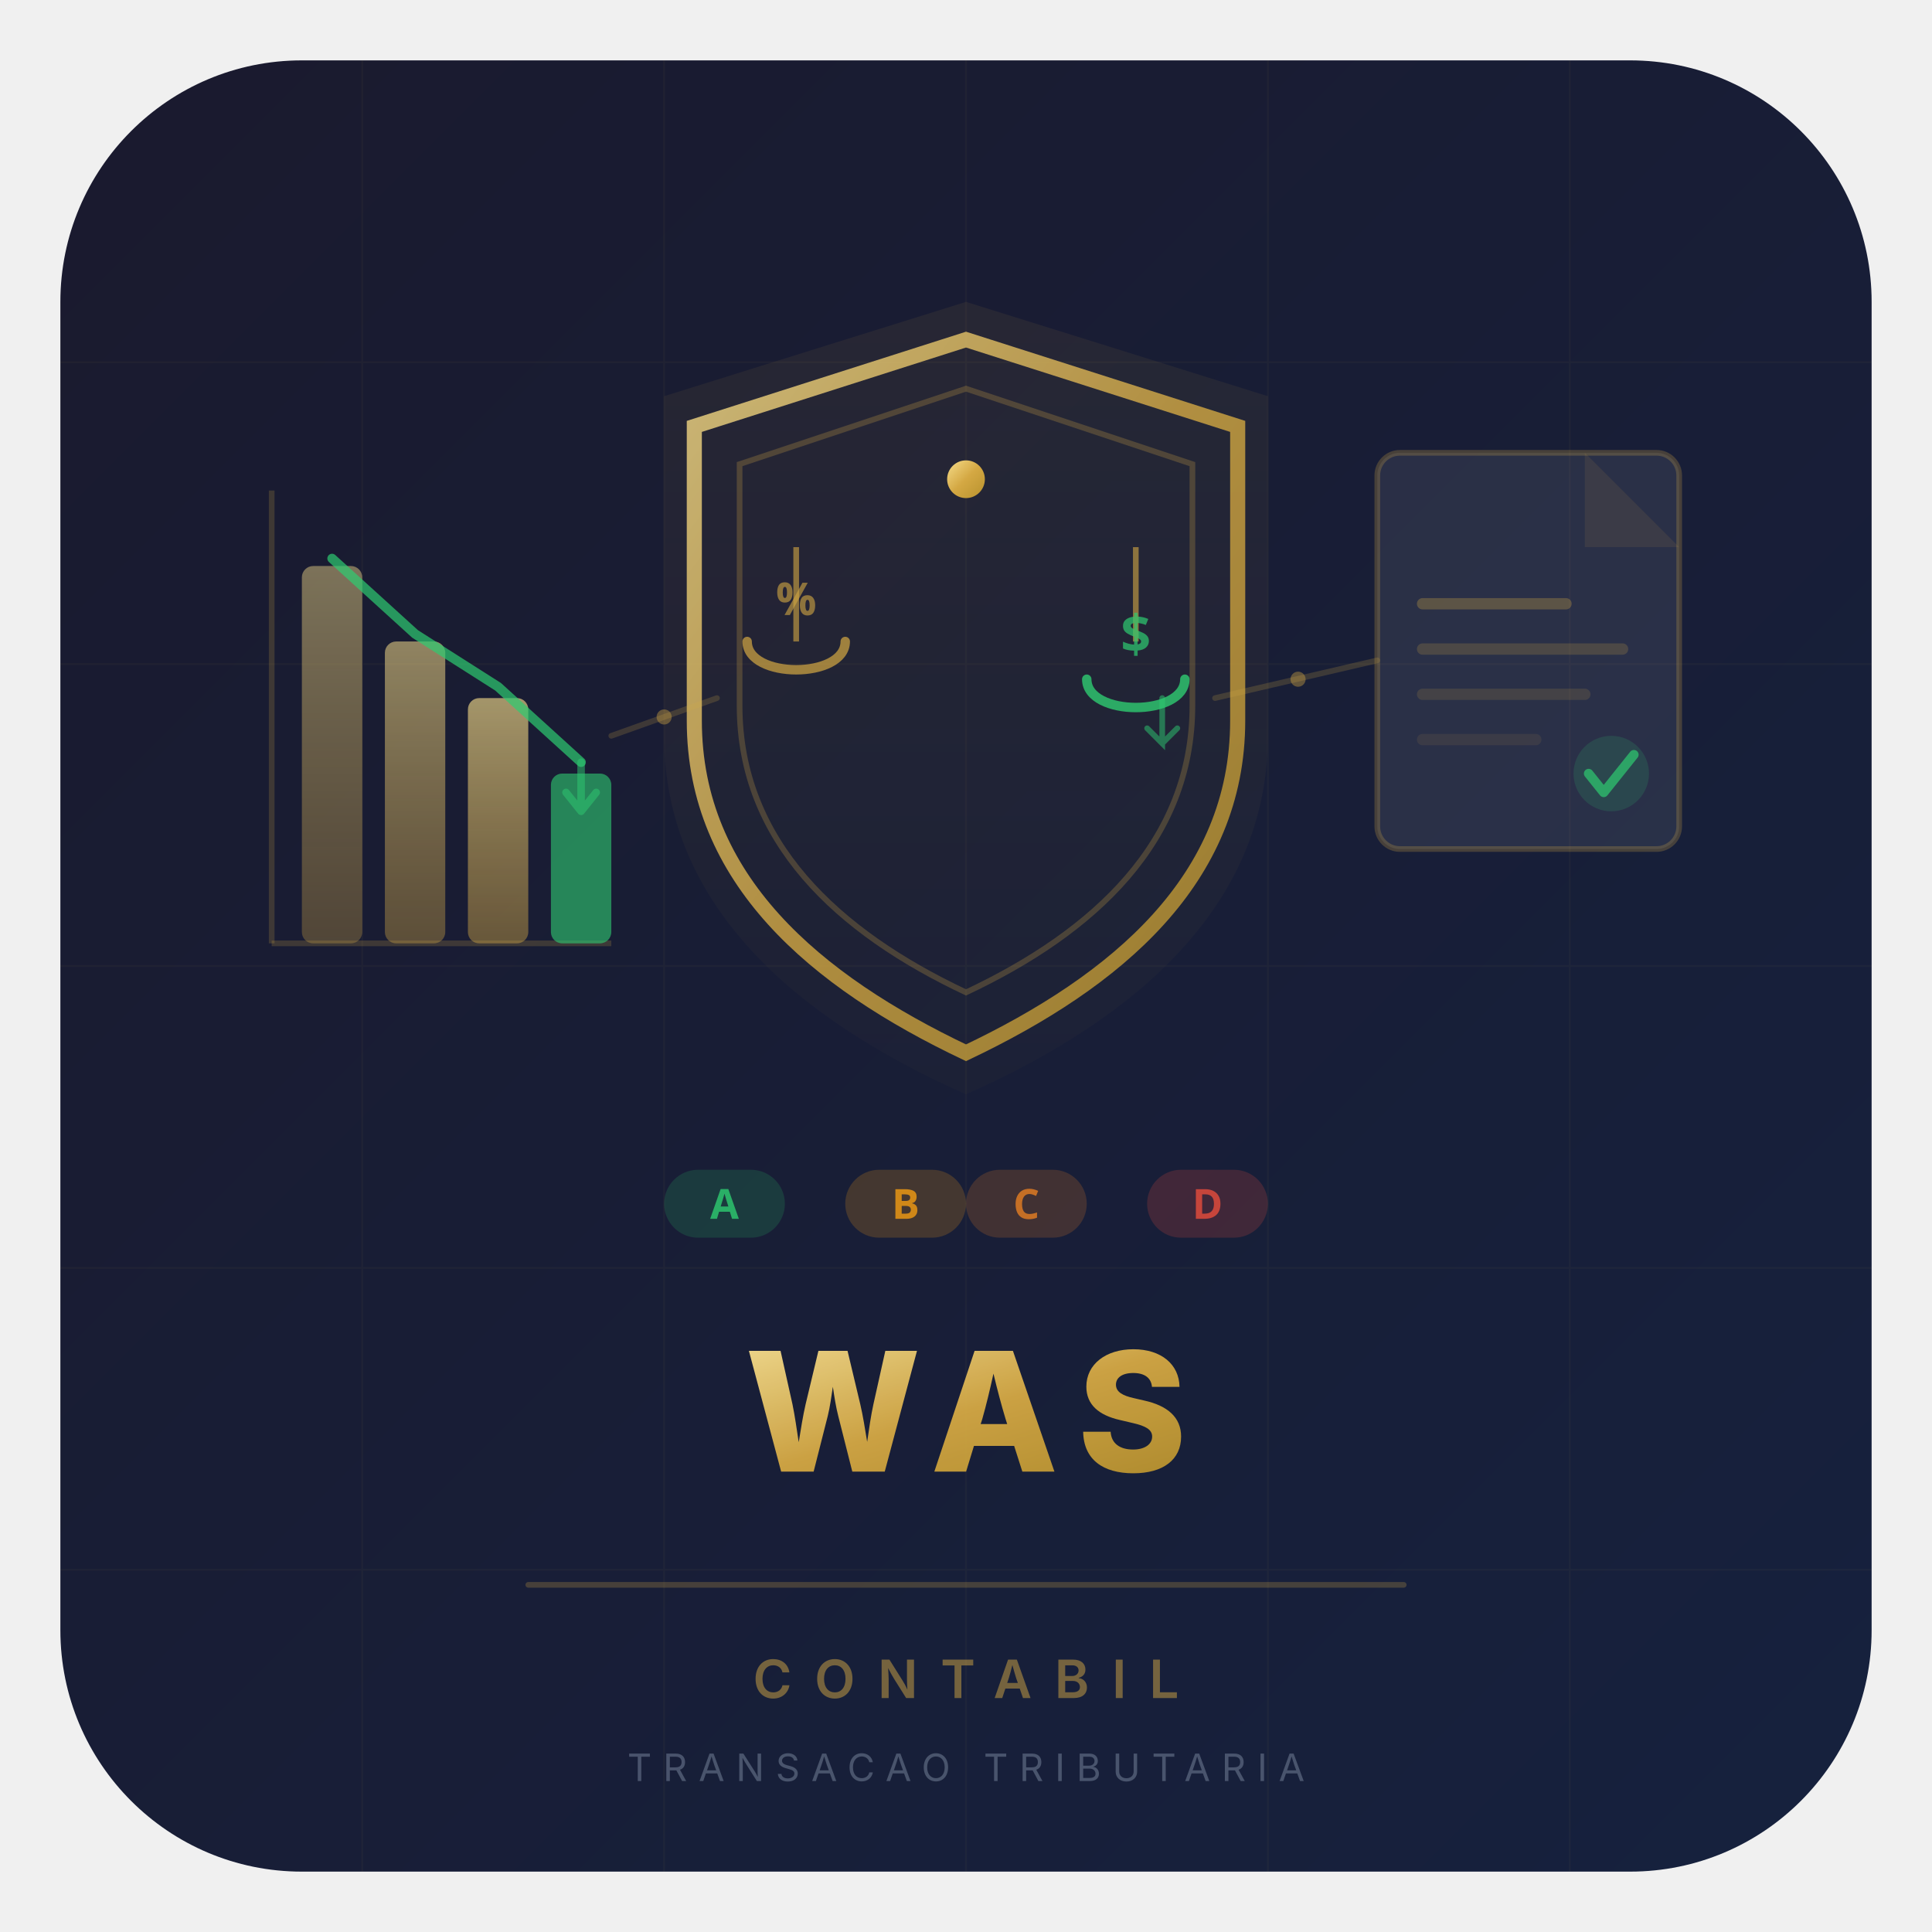
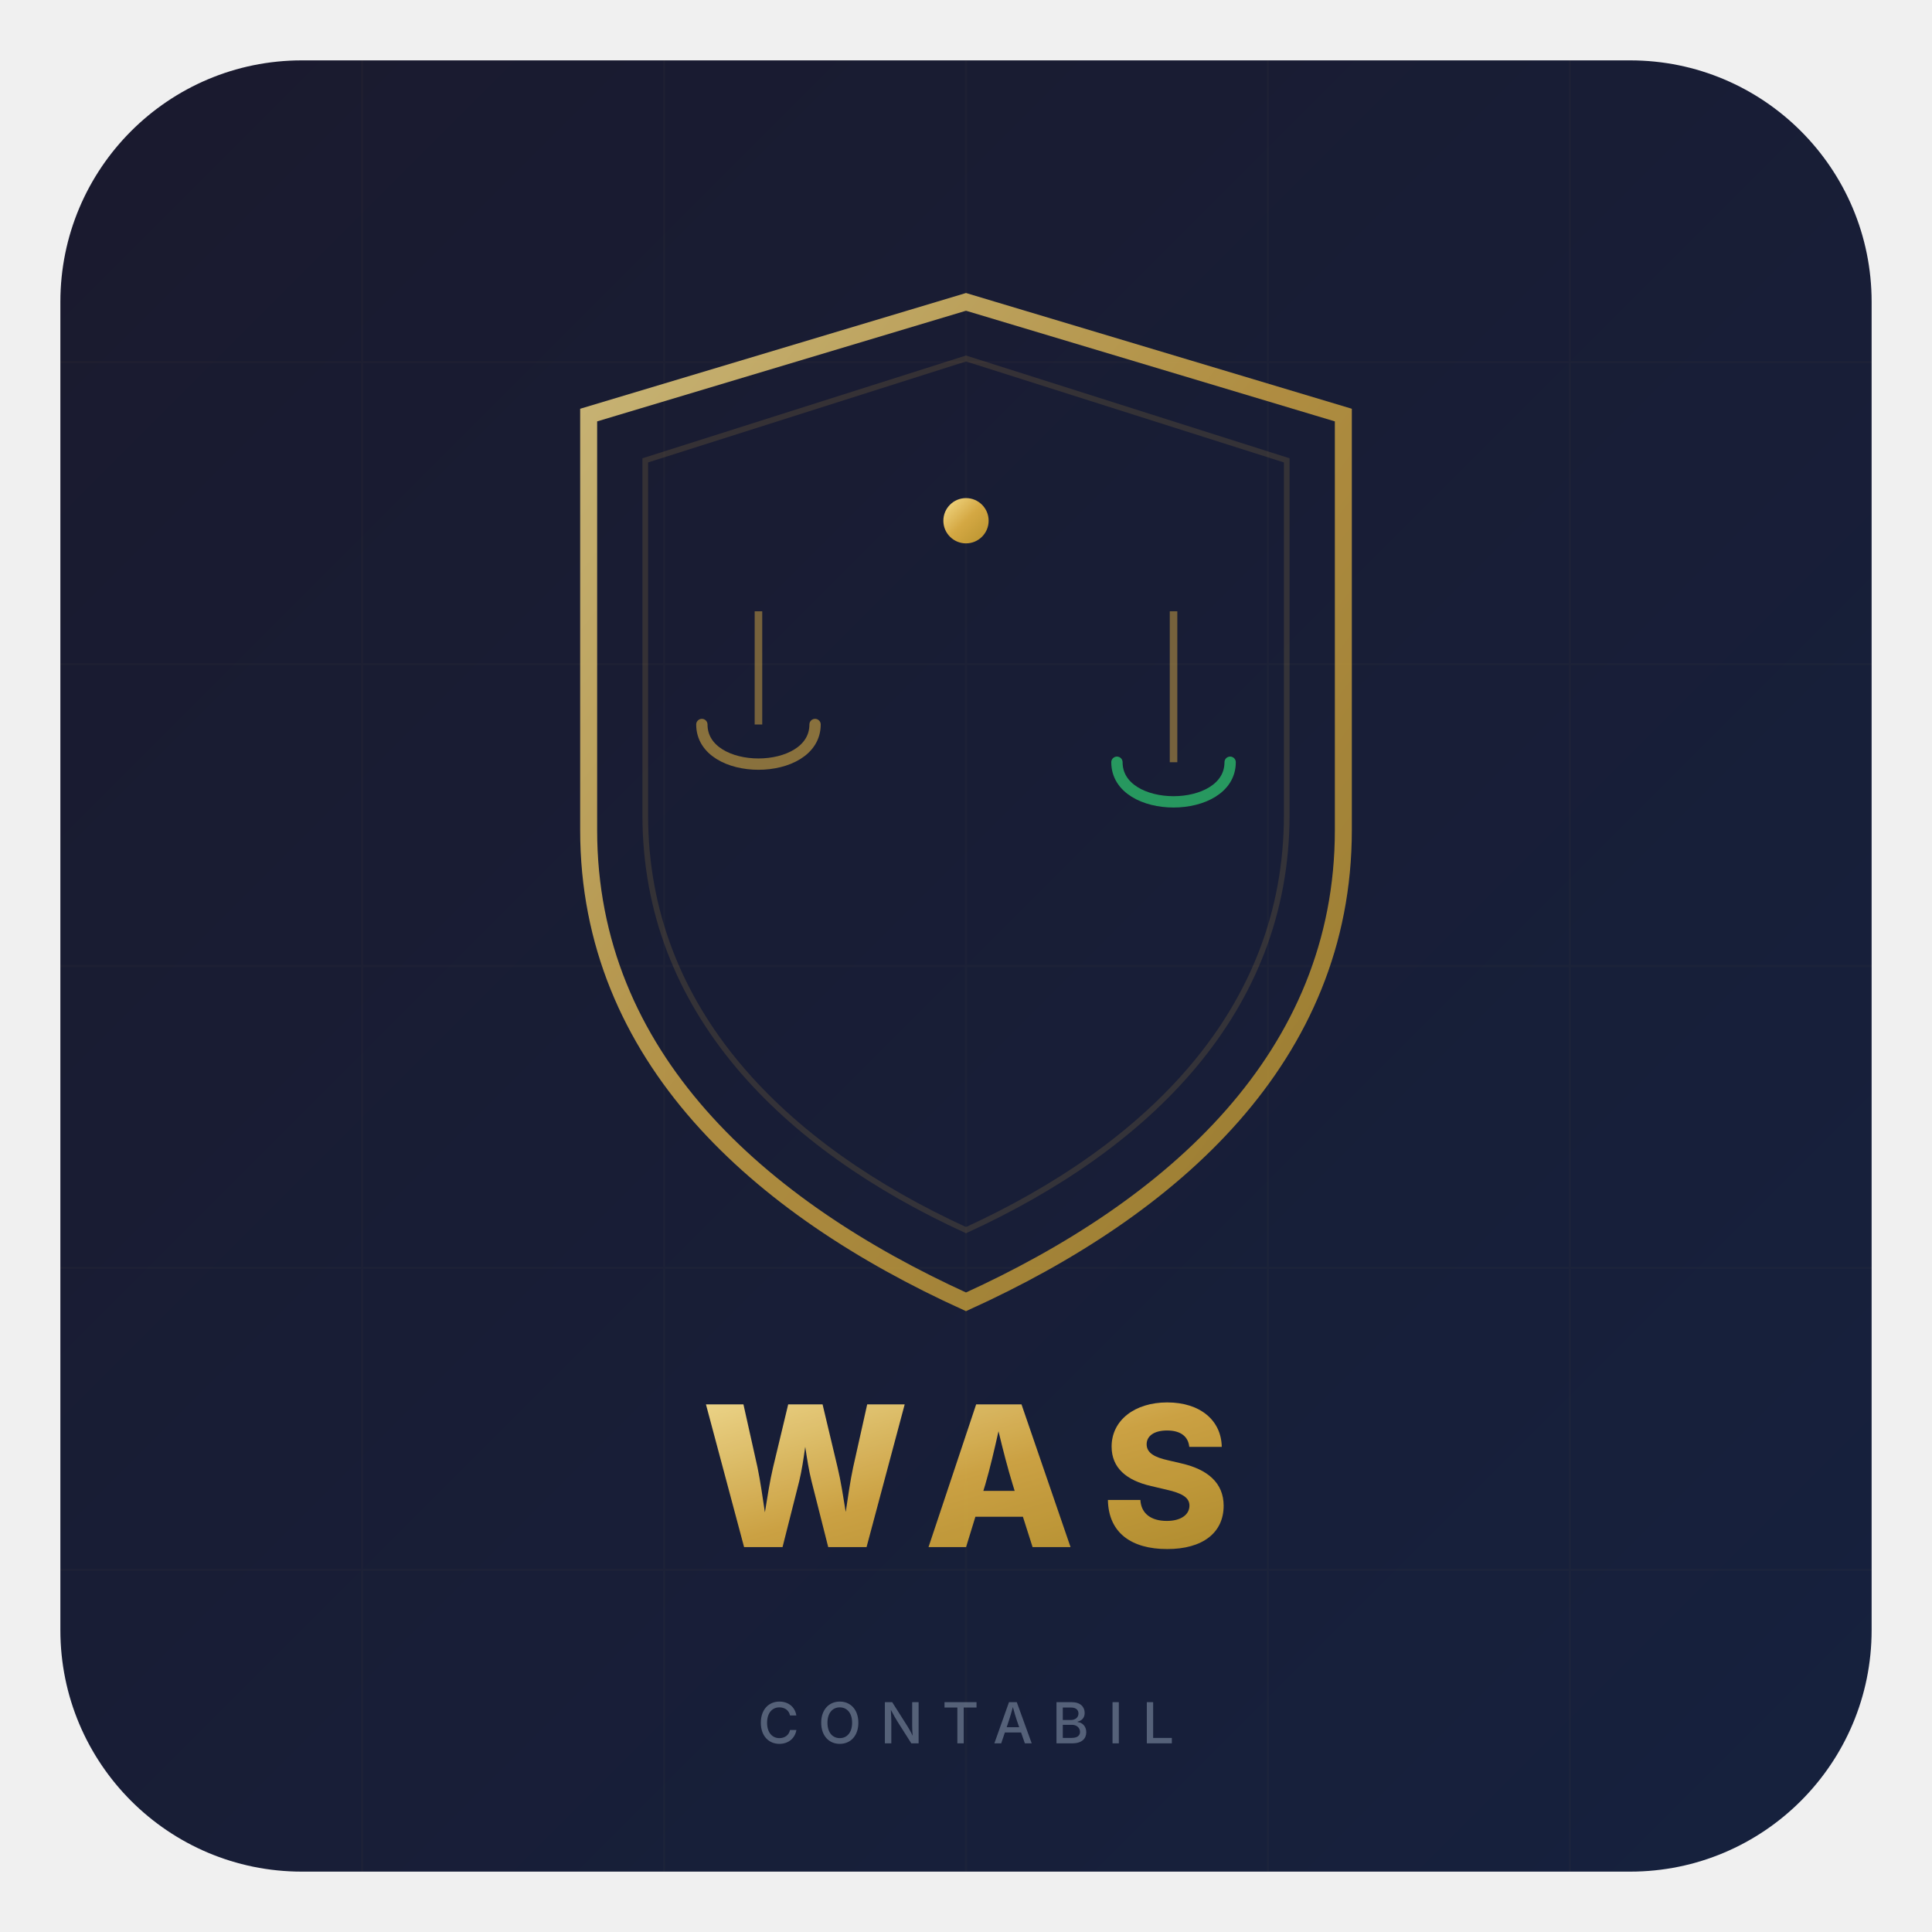
<svg xmlns="http://www.w3.org/2000/svg" viewBox="0 0 512 512" fill="none">
  <defs>
    <linearGradient id="bgGrad" x1="0" y1="0" x2="1" y2="1">
      <stop offset="0%" stop-color="#1a1a2e" />
      <stop offset="100%" stop-color="#16213e" />
    </linearGradient>
    <linearGradient id="goldGrad" x1="0" y1="0" x2="1" y2="1">
      <stop offset="0%" stop-color="#f5dc8a" />
      <stop offset="50%" stop-color="#d4a843" />
      <stop offset="100%" stop-color="#b8922e" />
    </linearGradient>
-     <linearGradient id="goldLight" x1="0" y1="0" x2="0" y2="1">
-       <stop offset="0%" stop-color="#f5dc8a" stop-opacity="0.9" />
-       <stop offset="100%" stop-color="#d4a843" stop-opacity="0.7" />
-     </linearGradient>
-     <linearGradient id="shieldGrad" x1="0" y1="0" x2="0" y2="1">
-       <stop offset="0%" stop-color="#d4a843" stop-opacity="0.15" />
-       <stop offset="100%" stop-color="#b8922e" stop-opacity="0.05" />
-     </linearGradient>
-     <linearGradient id="chartGrad" x1="0" y1="1" x2="0" y2="0">
-       <stop offset="0%" stop-color="#27ae60" />
-       <stop offset="100%" stop-color="#2ecc71" />
-     </linearGradient>
-     <linearGradient id="barGrad" x1="0" y1="1" x2="0" y2="0">
-       <stop offset="0%" stop-color="#d4a843" stop-opacity="0.6" />
-       <stop offset="100%" stop-color="#f5dc8a" stop-opacity="0.9" />
-     </linearGradient>
  </defs>
  <rect x="16" y="16" width="480" height="480" rx="64" fill="url(#bgGrad)" />
-   <g stroke="#d4a843" stroke-width="0.5" opacity="0.04">
+   <g stroke="#d4a843" stroke-width="0.5" opacity="0.03">
    <line x1="96" y1="16" x2="96" y2="496" />
    <line x1="176" y1="16" x2="176" y2="496" />
    <line x1="256" y1="16" x2="256" y2="496" />
    <line x1="336" y1="16" x2="336" y2="496" />
    <line x1="416" y1="16" x2="416" y2="496" />
    <line x1="16" y1="96" x2="496" y2="96" />
    <line x1="16" y1="176" x2="496" y2="176" />
    <line x1="16" y1="256" x2="496" y2="256" />
    <line x1="16" y1="336" x2="496" y2="336" />
    <line x1="16" y1="416" x2="496" y2="416" />
  </g>
-   <g transform="translate(256, 175)">
-     <path d="M0,-95 L80,-70 L80,20 C80,65 45,95 0,115 C-45,95 -80,65 -80,20 L-80,-70 Z" fill="url(#shieldGrad)" opacity="0.5" />
-     <path d="M0,-85 L72,-62 L72,16 C72,58 40,85 0,104 C-40,85 -72,58 -72,16 L-72,-62 Z" stroke="url(#goldGrad)" stroke-width="4" fill="none" opacity="0.8" />
-     <path d="M0,-72 L60,-52 L60,12 C60,48 34,72 0,88 C-34,72 -60,48 -60,12 L-60,-52 Z" stroke="#d4a843" stroke-width="1.5" fill="none" opacity="0.25" />
-     <line x1="0" y1="-45" x2="0" y2="35" stroke="url(#goldGrad)" stroke-width="4" stroke-linecap="round" />
-     <line x1="-20" y1="35" x2="20" y2="35" stroke="url(#goldGrad)" stroke-width="4" stroke-linecap="round" />
-     <circle cx="0" cy="-48" r="5" fill="url(#goldGrad)" />
-     <line x1="-45" y1="-30" x2="45" y2="-30" stroke="url(#goldGrad)" stroke-width="3" stroke-linecap="round" />
-     <line x1="-45" y1="-30" x2="-45" y2="-5" stroke="#d4a843" stroke-width="1.5" opacity="0.6" />
-     <line x1="45" y1="-30" x2="45" y2="-5" stroke="#d4a843" stroke-width="1.5" opacity="0.6" />
-     <path d="M-58,-5 C-58,5 -32,5 -32,-5" stroke="#d4a843" stroke-width="2.5" fill="none" stroke-linecap="round" opacity="0.7" />
-     <path d="M32,5 C32,15 58,15 58,5" stroke="#2ecc71" stroke-width="2.5" fill="none" stroke-linecap="round" opacity="0.8" />
-     <text x="-45" y="-12" text-anchor="middle" font-family="system-ui, sans-serif" font-size="12" font-weight="700" fill="#d4a843" opacity="0.6">%</text>
-     <text x="45" y="-2" text-anchor="middle" font-family="system-ui, sans-serif" font-size="14" font-weight="700" fill="#2ecc71" opacity="0.7">$</text>
-     <path d="M52,10 L52,22 L48,18 M52,22 L56,18" stroke="#2ecc71" stroke-width="1.5" fill="none" stroke-linecap="round" opacity="0.5" />
+   <g transform="translate(256, 200)">
+     <path d="M0,-120 L100,-90 L100,20 C100,80 55,120 0,145 C-55,120 -100,80 -100,20 L-100,-90 Z" stroke="url(#goldGrad)" stroke-width="4.5" fill="none" opacity="0.8" />
+     <path d="M0,-105 L85,-78 L85,16 C85,68 48,104 0,126 C-48,104 -85,68 -85,16 L-85,-78 Z" stroke="#d4a843" stroke-width="1.5" fill="none" opacity="0.15" />
+     <circle cx="0" cy="-62" r="6" fill="url(#goldGrad)" />
+     <line x1="0" y1="-56" x2="0" y2="50" stroke="url(#goldGrad)" stroke-width="4.5" stroke-linecap="round" />
+     <line x1="-25" y1="50" x2="25" y2="50" stroke="url(#goldGrad)" stroke-width="4.5" stroke-linecap="round" />
+     <line x1="-55" y1="-38" x2="55" y2="-38" stroke="url(#goldGrad)" stroke-width="3.5" stroke-linecap="round" />
+     <line x1="-55" y1="-38" x2="-55" y2="-8" stroke="#d4a843" stroke-width="2" opacity="0.5" />
+     <line x1="55" y1="-38" x2="55" y2="2" stroke="#d4a843" stroke-width="2" opacity="0.5" />
+     <path d="M-70,-8 C-70,6 -40,6 -40,-8" stroke="#d4a843" stroke-width="3" fill="none" stroke-linecap="round" opacity="0.6" />
+     <path d="M40,2 C40,16 70,16 70,2" stroke="#2ecc71" stroke-width="3" fill="none" stroke-linecap="round" opacity="0.7" />
  </g>
-   <g transform="translate(72, 130)">
-     <line x1="0" y1="0" x2="0" y2="120" stroke="#d4a843" stroke-width="1.5" opacity="0.2" />
-     <line x1="0" y1="120" x2="90" y2="120" stroke="#d4a843" stroke-width="1.5" opacity="0.2" />
-     <rect x="8" y="20" width="16" height="100" rx="3" fill="url(#barGrad)" opacity="0.5" />
-     <rect x="30" y="40" width="16" height="80" rx="3" fill="url(#barGrad)" opacity="0.6" />
-     <rect x="52" y="55" width="16" height="65" rx="3" fill="url(#barGrad)" opacity="0.7" />
-     <rect x="74" y="75" width="16" height="45" rx="3" fill="#2ecc71" opacity="0.6" />
-     <polyline points="16,18 38,38 60,52 82,72" stroke="#2ecc71" stroke-width="2.5" fill="none" stroke-linecap="round" stroke-linejoin="round" opacity="0.7" />
-     <path d="M82,72 L82,85 M78,80 L82,85 L86,80" stroke="#2ecc71" stroke-width="2" fill="none" stroke-linecap="round" stroke-linejoin="round" opacity="0.5" />
-   </g>
-   <g transform="translate(365, 120)">
-     <rect x="0" y="0" width="80" height="105" rx="6" fill="#ffffff" opacity="0.08" />
-     <rect x="0" y="0" width="80" height="105" rx="6" stroke="#d4a843" stroke-width="1.5" fill="none" opacity="0.25" />
-     <path d="M55,0 L80,25 L55,25 Z" fill="#d4a843" opacity="0.1" />
-     <line x1="12" y1="40" x2="50" y2="40" stroke="#d4a843" stroke-width="3" stroke-linecap="round" opacity="0.3" />
-     <line x1="12" y1="52" x2="65" y2="52" stroke="#d4a843" stroke-width="3" stroke-linecap="round" opacity="0.2" />
-     <line x1="12" y1="64" x2="55" y2="64" stroke="#d4a843" stroke-width="3" stroke-linecap="round" opacity="0.15" />
-     <line x1="12" y1="76" x2="42" y2="76" stroke="#d4a843" stroke-width="3" stroke-linecap="round" opacity="0.1" />
-     <circle cx="62" cy="85" r="10" fill="#2ecc71" opacity="0.15" />
-     <polyline points="56,85 60,90 68,80" stroke="#2ecc71" stroke-width="2.5" fill="none" stroke-linecap="round" stroke-linejoin="round" opacity="0.7" />
-   </g>
-   <line x1="162" y1="195" x2="190" y2="185" stroke="#d4a843" stroke-width="1.5" stroke-linecap="round" opacity="0.2" />
-   <circle cx="176" cy="190" r="2" fill="#d4a843" opacity="0.4" />
-   <line x1="322" y1="185" x2="365" y2="175" stroke="#d4a843" stroke-width="1.5" stroke-linecap="round" opacity="0.2" />
-   <circle cx="344" cy="180" r="2" fill="#d4a843" opacity="0.4" />
-   <g transform="translate(256, 310)">
-     <rect x="-80" y="0" width="32" height="18" rx="9" fill="#27ae60" opacity="0.2" />
-     <text x="-64" y="13" text-anchor="middle" font-family="system-ui, sans-serif" font-size="11" font-weight="700" fill="#2ecc71" opacity="0.8">A</text>
-     <rect x="-32" y="0" width="32" height="18" rx="9" fill="#f39c12" opacity="0.2" />
-     <text x="-16" y="13" text-anchor="middle" font-family="system-ui, sans-serif" font-size="11" font-weight="700" fill="#f39c12" opacity="0.8">B</text>
-     <rect x="0" y="0" width="32" height="18" rx="9" fill="#e67e22" opacity="0.2" />
-     <text x="16" y="13" text-anchor="middle" font-family="system-ui, sans-serif" font-size="11" font-weight="700" fill="#e67e22" opacity="0.8">C</text>
-     <rect x="48" y="0" width="32" height="18" rx="9" fill="#e74c3c" opacity="0.2" />
-     <text x="64" y="13" text-anchor="middle" font-family="system-ui, sans-serif" font-size="11" font-weight="700" fill="#e74c3c" opacity="0.8">D</text>
-   </g>
-   <text x="256" y="390" text-anchor="middle" font-family="system-ui, -apple-system, 'Segoe UI', sans-serif" font-size="44" font-weight="800" letter-spacing="6" fill="url(#goldGrad)" opacity="0.95">WAS</text>
-   <line x1="100" y1="408" x2="412" y2="408" stroke="url(#goldGrad)" stroke-width="2.5" stroke-linecap="round" opacity="0.5" />
-   <line x1="140" y1="420" x2="372" y2="420" stroke="#d4a843" stroke-width="1.5" stroke-linecap="round" opacity="0.25" />
-   <text x="256" y="450" text-anchor="middle" font-family="system-ui, -apple-system, 'Segoe UI', sans-serif" font-size="14" font-weight="600" letter-spacing="6" fill="#d4a843" opacity="0.5">CONTABIL</text>
-   <text x="256" y="472" text-anchor="middle" font-family="system-ui, -apple-system, 'Segoe UI', sans-serif" font-size="10" font-weight="400" letter-spacing="3" fill="#94a3b8" opacity="0.4">TRANSACAO TRIBUTARIA</text>
+   <text x="256" y="410" text-anchor="middle" font-family="system-ui, -apple-system, 'Segoe UI', sans-serif" font-size="52" font-weight="800" letter-spacing="8" fill="url(#goldGrad)" opacity="0.95">WAS</text>
+   <line x1="120" y1="428" x2="392" y2="428" stroke="url(#goldGrad)" stroke-width="2.5" stroke-linecap="round" opacity="0.4" />
+   <text x="256" y="462" text-anchor="middle" font-family="system-ui, -apple-system, 'Segoe UI', sans-serif" font-size="15" font-weight="500" letter-spacing="5" fill="#94a3b8" opacity="0.5">CONTABIL</text>
</svg>
